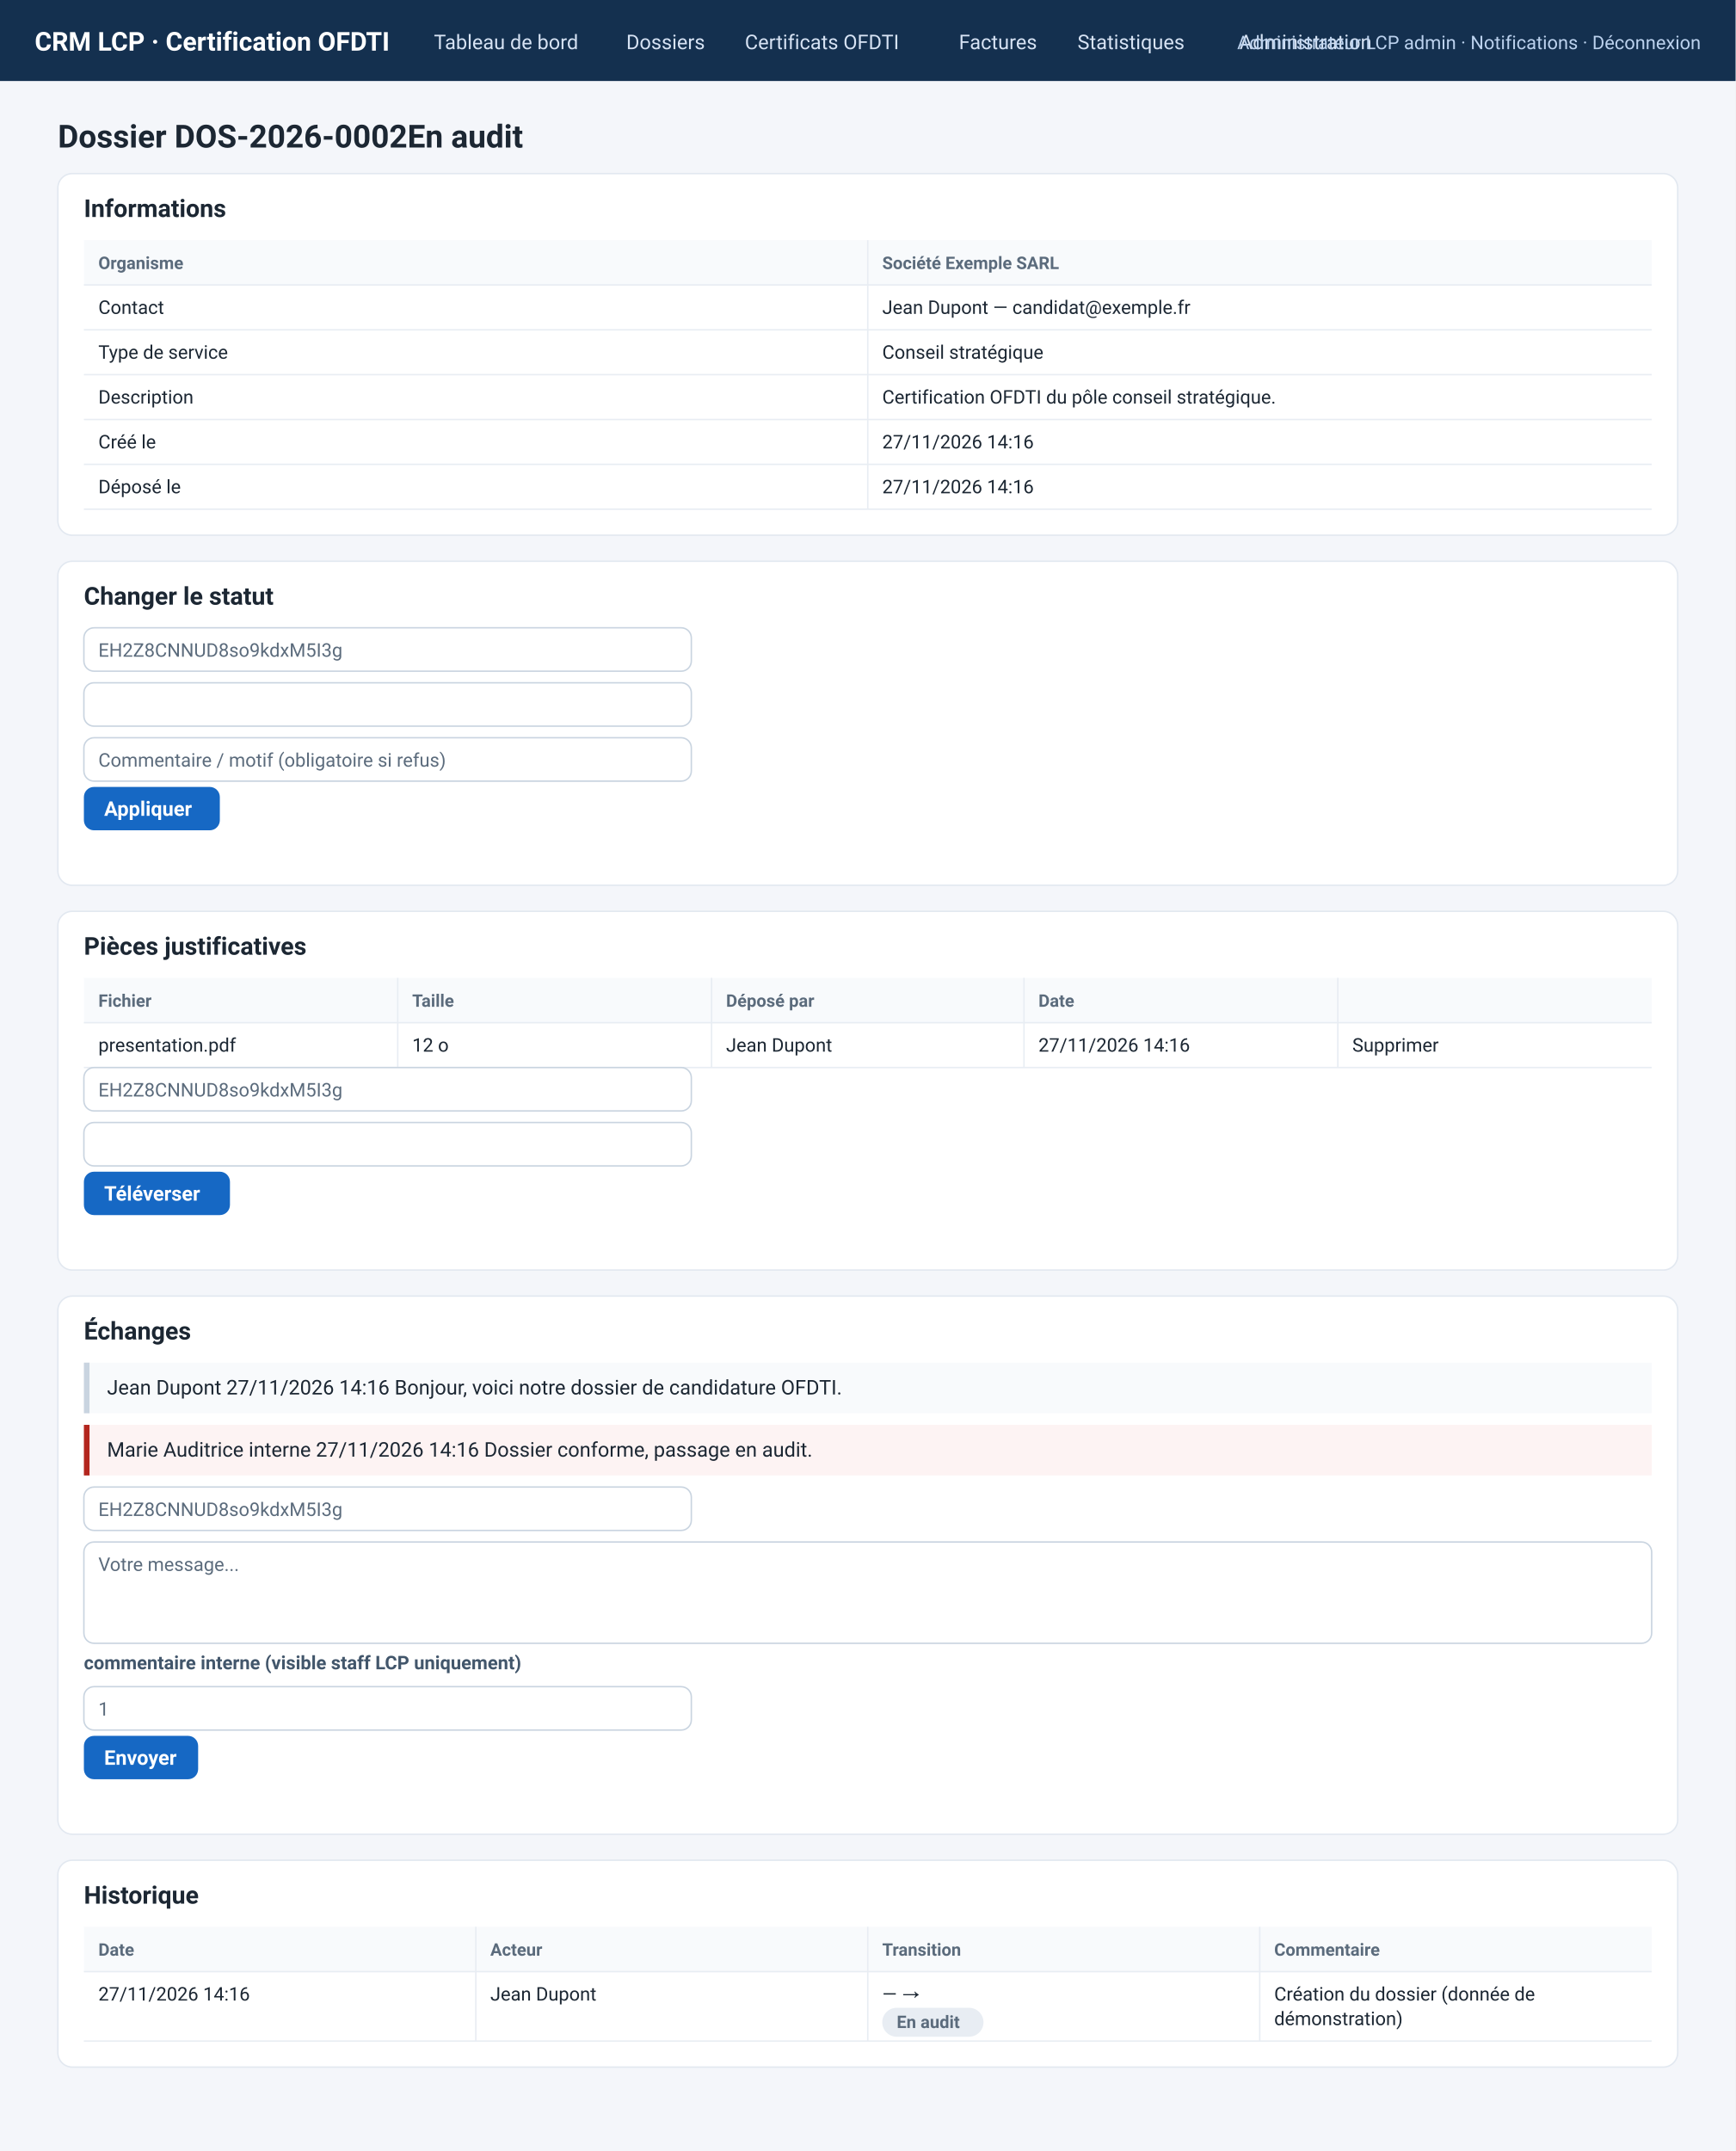
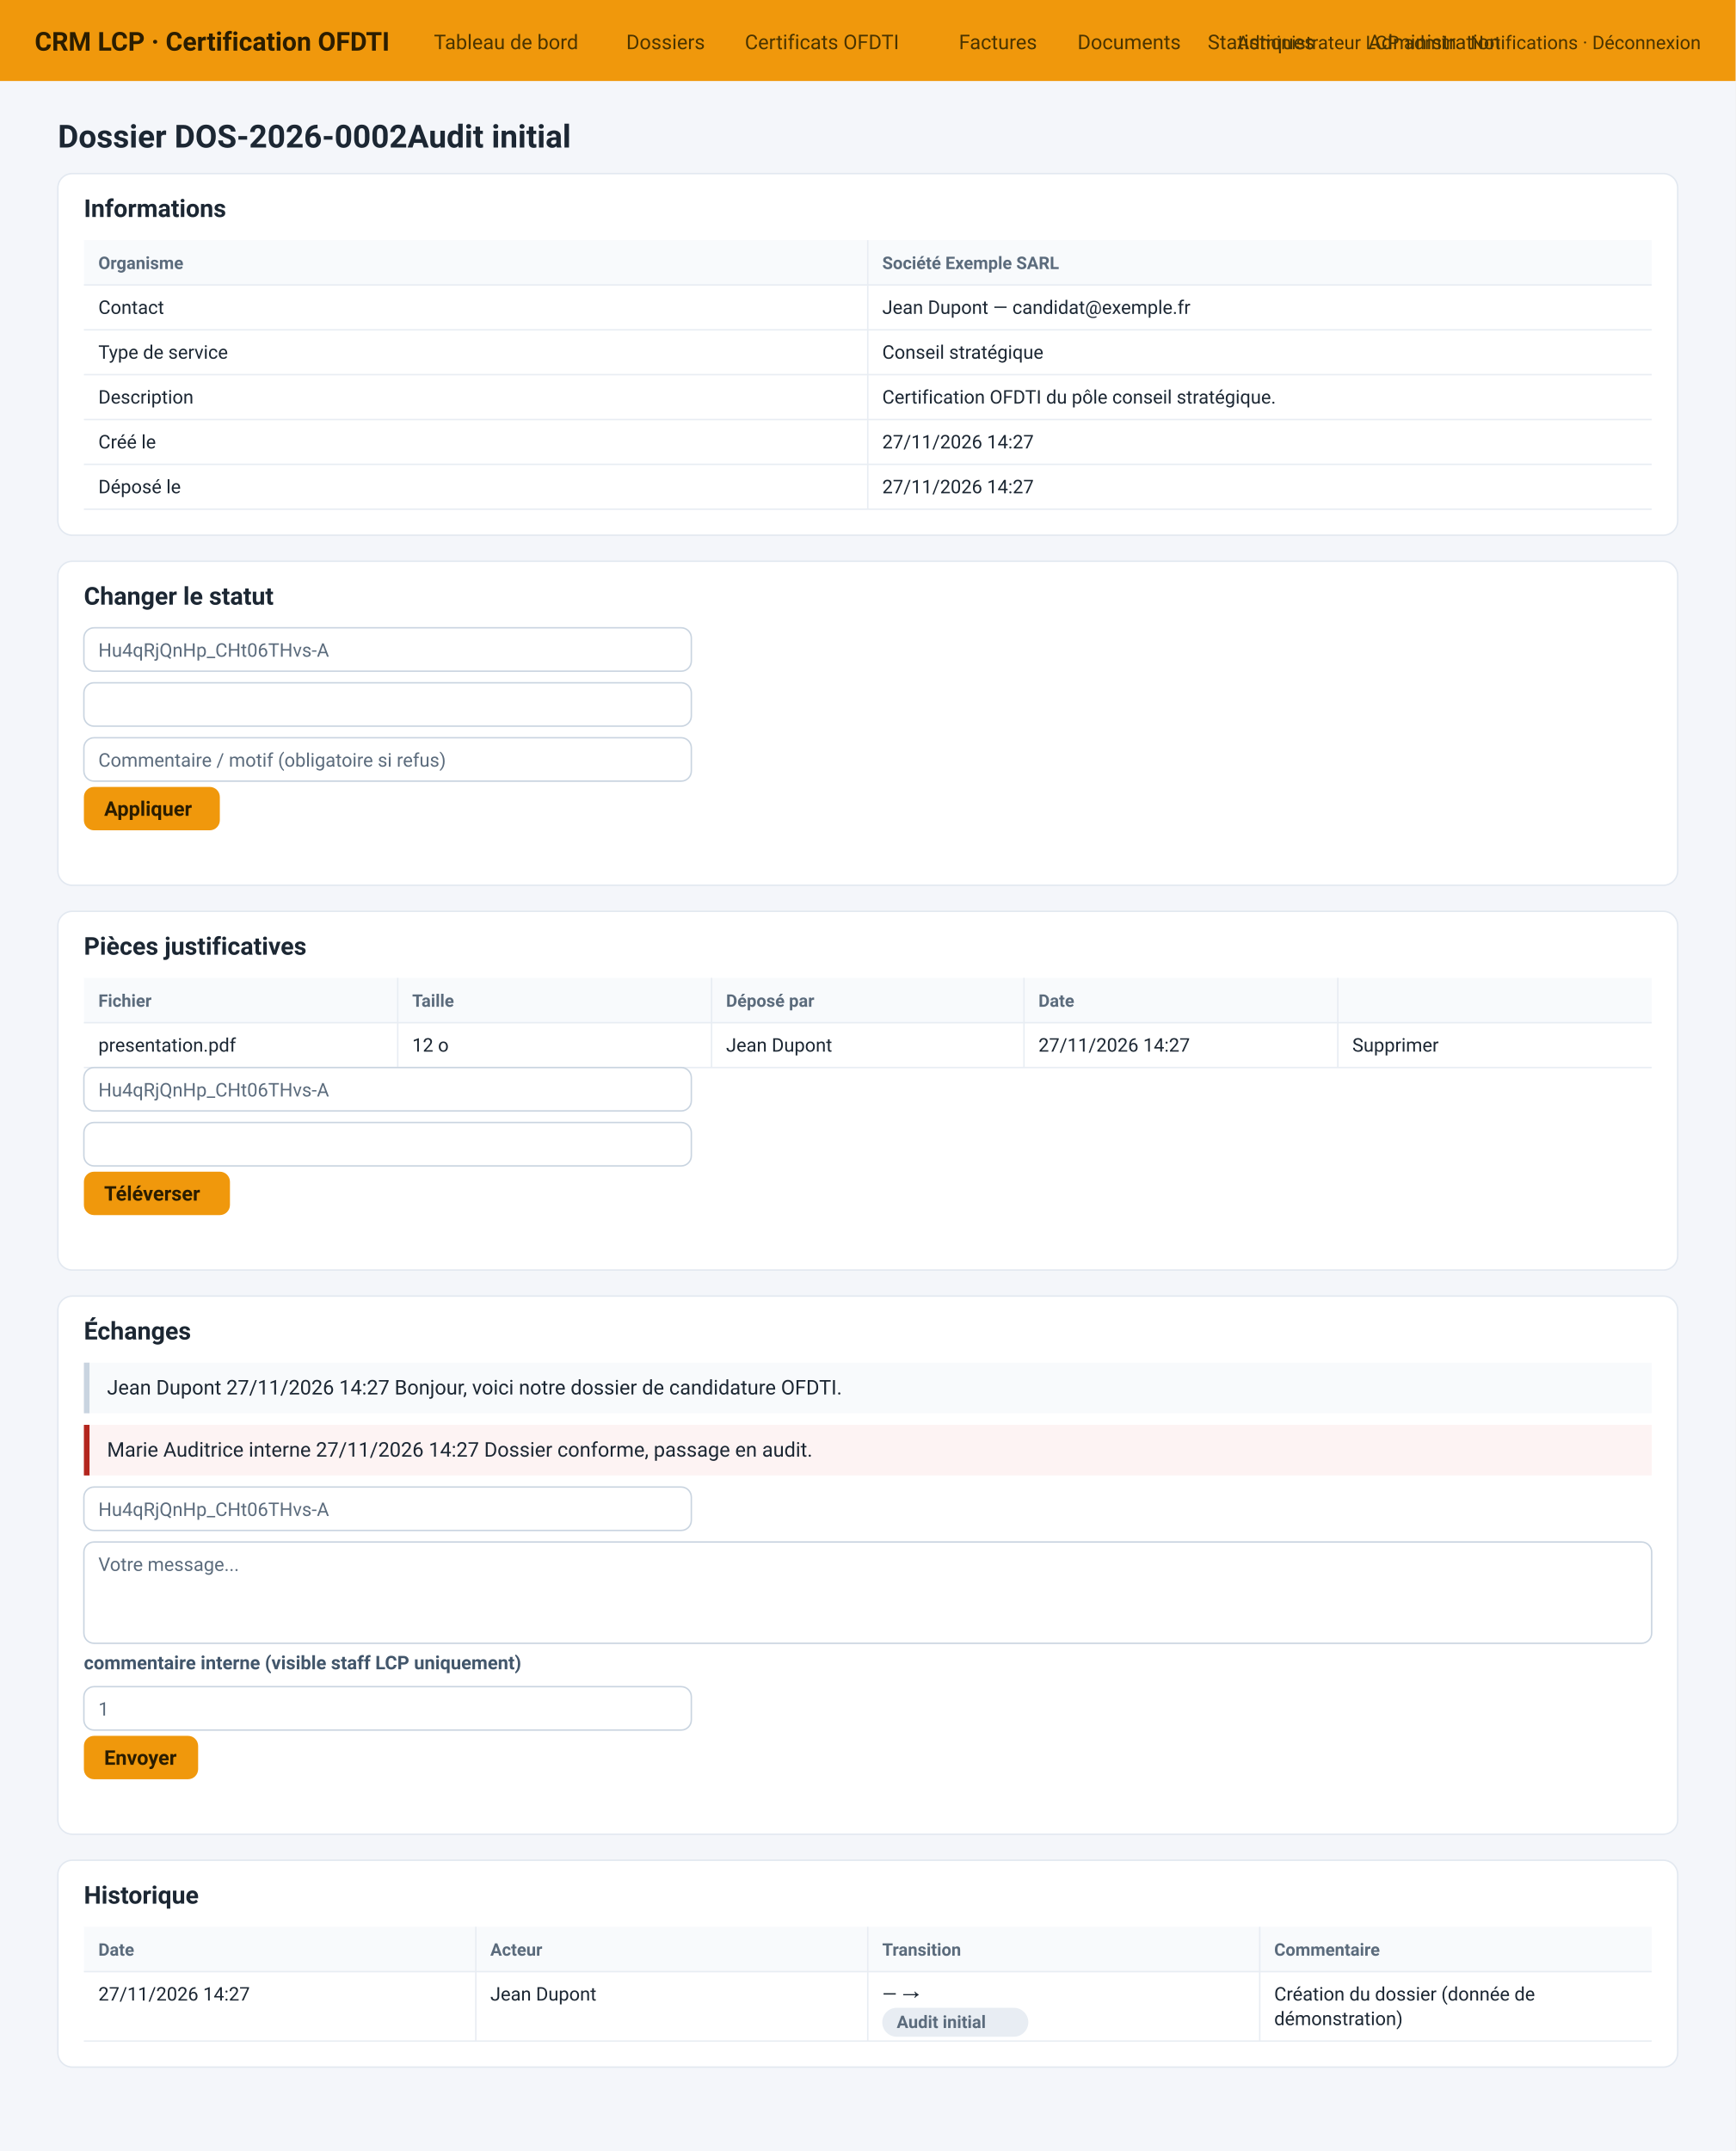
<svg xmlns="http://www.w3.org/2000/svg" width="1200" height="1487" viewBox="0 0 1200 1487">
  <rect width="1200" height="1487" fill="#f4f6fa" />
-   <rect x="0" y="0" width="1200" height="56" fill="#14304f" rx="0" />
-   <text x="24" y="35" font-size="18" fill="#ffffff" font-weight="bold" font-family="Segoe UI, Roboto, Helvetica, Arial, sans-serif" text-anchor="start">CRM LCP · Certification OFDTI</text>
-   <text x="300" y="34" font-size="14" fill="#d7e3f4" font-weight="normal" font-family="Segoe UI, Roboto, Helvetica, Arial, sans-serif" text-anchor="start">Tableau de bord</text>
-   <text x="433" y="34" font-size="14" fill="#d7e3f4" font-weight="normal" font-family="Segoe UI, Roboto, Helvetica, Arial, sans-serif" text-anchor="start">Dossiers</text>
-   <text x="515" y="34" font-size="14" fill="#d7e3f4" font-weight="normal" font-family="Segoe UI, Roboto, Helvetica, Arial, sans-serif" text-anchor="start">Certificats OFDTI</text>
-   <text x="663" y="34" font-size="14" fill="#d7e3f4" font-weight="normal" font-family="Segoe UI, Roboto, Helvetica, Arial, sans-serif" text-anchor="start">Factures</text>
-   <text x="745" y="34" font-size="14" fill="#d7e3f4" font-weight="normal" font-family="Segoe UI, Roboto, Helvetica, Arial, sans-serif" text-anchor="start">Statistiques</text>
-   <text x="857" y="34" font-size="14" fill="#d7e3f4" font-weight="normal" font-family="Segoe UI, Roboto, Helvetica, Arial, sans-serif" text-anchor="start">Administration</text>
-   <text x="1176" y="34" font-size="13" fill="#bcd2ee" font-weight="normal" font-family="Segoe UI, Roboto, Helvetica, Arial, sans-serif" text-anchor="end">Administrateur LCP admin · Notifications · Déconnexion</text>
-   <text x="40" y="102" font-size="22" fill="#1c2733" font-weight="bold" font-family="Segoe UI, Roboto, Helvetica, Arial, sans-serif" text-anchor="start">Dossier DOS-2026-0002En audit</text>
+   <rect x="0" y="0" width="1200" height="56" fill="#F0980C" rx="0" />
+   <text x="24" y="35" font-size="18" fill="#2b1d00" font-weight="bold" font-family="Segoe UI, Roboto, Helvetica, Arial, sans-serif" text-anchor="start">CRM LCP · Certification OFDTI</text>
+   <text x="300" y="34" font-size="14" fill="#4a3400" font-weight="normal" font-family="Segoe UI, Roboto, Helvetica, Arial, sans-serif" text-anchor="start">Tableau de bord</text>
+   <text x="433" y="34" font-size="14" fill="#4a3400" font-weight="normal" font-family="Segoe UI, Roboto, Helvetica, Arial, sans-serif" text-anchor="start">Dossiers</text>
+   <text x="515" y="34" font-size="14" fill="#4a3400" font-weight="normal" font-family="Segoe UI, Roboto, Helvetica, Arial, sans-serif" text-anchor="start">Certificats OFDTI</text>
+   <text x="663" y="34" font-size="14" fill="#4a3400" font-weight="normal" font-family="Segoe UI, Roboto, Helvetica, Arial, sans-serif" text-anchor="start">Factures</text>
+   <text x="745" y="34" font-size="14" fill="#4a3400" font-weight="normal" font-family="Segoe UI, Roboto, Helvetica, Arial, sans-serif" text-anchor="start">Documents</text>
+   <text x="835" y="34" font-size="14" fill="#4a3400" font-weight="normal" font-family="Segoe UI, Roboto, Helvetica, Arial, sans-serif" text-anchor="start">Statistiques</text>
+   <text x="946" y="34" font-size="14" fill="#4a3400" font-weight="normal" font-family="Segoe UI, Roboto, Helvetica, Arial, sans-serif" text-anchor="start">Administration</text>
+   <text x="1176" y="34" font-size="13" fill="#4a3400" font-weight="normal" font-family="Segoe UI, Roboto, Helvetica, Arial, sans-serif" text-anchor="end">Administrateur LCP admin · Notifications · Déconnexion</text>
+   <text x="40" y="102" font-size="22" fill="#1c2733" font-weight="bold" font-family="Segoe UI, Roboto, Helvetica, Arial, sans-serif" text-anchor="start">Dossier DOS-2026-0002Audit initial</text>
  <rect x="40" y="120" width="1120" height="250" fill="#ffffff" rx="10" stroke="#e2e8f0" stroke-width="1" />
  <text x="58" y="150" font-size="17" fill="#1c2733" font-weight="bold" font-family="Segoe UI, Roboto, Helvetica, Arial, sans-serif" text-anchor="start">Informations</text>
  <rect x="58" y="166" width="1084" height="31" fill="#f8fafc" rx="0" />
  <text x="68" y="186" font-size="12" fill="#5b6b7c" font-weight="bold" font-family="Segoe UI, Roboto, Helvetica, Arial, sans-serif" text-anchor="start">Organisme</text>
  <text x="610" y="186" font-size="12" fill="#5b6b7c" font-weight="bold" font-family="Segoe UI, Roboto, Helvetica, Arial, sans-serif" text-anchor="start">Société Exemple SARL</text>
  <line x1="600" y1="166" x2="600" y2="197" stroke="#e8edf3" stroke-width="1" />
  <line x1="58" y1="197" x2="1142" y2="197" stroke="#e8edf3" stroke-width="1" />
  <text x="68" y="217" font-size="13" fill="#1c2733" font-weight="normal" font-family="Segoe UI, Roboto, Helvetica, Arial, sans-serif" text-anchor="start">Contact</text>
  <text x="610" y="217" font-size="13" fill="#1c2733" font-weight="normal" font-family="Segoe UI, Roboto, Helvetica, Arial, sans-serif" text-anchor="start">Jean Dupont — candidat@exemple.fr</text>
  <line x1="600" y1="197" x2="600" y2="228" stroke="#e8edf3" stroke-width="1" />
  <line x1="58" y1="228" x2="1142" y2="228" stroke="#e8edf3" stroke-width="1" />
  <text x="68" y="248" font-size="13" fill="#1c2733" font-weight="normal" font-family="Segoe UI, Roboto, Helvetica, Arial, sans-serif" text-anchor="start">Type de service</text>
  <text x="610" y="248" font-size="13" fill="#1c2733" font-weight="normal" font-family="Segoe UI, Roboto, Helvetica, Arial, sans-serif" text-anchor="start">Conseil stratégique</text>
  <line x1="600" y1="228" x2="600" y2="259" stroke="#e8edf3" stroke-width="1" />
  <line x1="58" y1="259" x2="1142" y2="259" stroke="#e8edf3" stroke-width="1" />
  <text x="68" y="279" font-size="13" fill="#1c2733" font-weight="normal" font-family="Segoe UI, Roboto, Helvetica, Arial, sans-serif" text-anchor="start">Description</text>
  <text x="610" y="279" font-size="13" fill="#1c2733" font-weight="normal" font-family="Segoe UI, Roboto, Helvetica, Arial, sans-serif" text-anchor="start">Certification OFDTI du pôle conseil stratégique.</text>
  <line x1="600" y1="259" x2="600" y2="290" stroke="#e8edf3" stroke-width="1" />
  <line x1="58" y1="290" x2="1142" y2="290" stroke="#e8edf3" stroke-width="1" />
  <text x="68" y="310" font-size="13" fill="#1c2733" font-weight="normal" font-family="Segoe UI, Roboto, Helvetica, Arial, sans-serif" text-anchor="start">Créé le</text>
-   <text x="610" y="310" font-size="13" fill="#1c2733" font-weight="normal" font-family="Segoe UI, Roboto, Helvetica, Arial, sans-serif" text-anchor="start">27/11/2026 14:16</text>
+   <text x="610" y="310" font-size="13" fill="#1c2733" font-weight="normal" font-family="Segoe UI, Roboto, Helvetica, Arial, sans-serif" text-anchor="start">27/11/2026 14:27</text>
  <line x1="600" y1="290" x2="600" y2="321" stroke="#e8edf3" stroke-width="1" />
  <line x1="58" y1="321" x2="1142" y2="321" stroke="#e8edf3" stroke-width="1" />
  <text x="68" y="341" font-size="13" fill="#1c2733" font-weight="normal" font-family="Segoe UI, Roboto, Helvetica, Arial, sans-serif" text-anchor="start">Déposé le</text>
-   <text x="610" y="341" font-size="13" fill="#1c2733" font-weight="normal" font-family="Segoe UI, Roboto, Helvetica, Arial, sans-serif" text-anchor="start">27/11/2026 14:16</text>
+   <text x="610" y="341" font-size="13" fill="#1c2733" font-weight="normal" font-family="Segoe UI, Roboto, Helvetica, Arial, sans-serif" text-anchor="start">27/11/2026 14:27</text>
  <line x1="600" y1="321" x2="600" y2="352" stroke="#e8edf3" stroke-width="1" />
  <line x1="58" y1="352" x2="1142" y2="352" stroke="#e8edf3" stroke-width="1" />
  <rect x="40" y="388" width="1120" height="224" fill="#ffffff" rx="10" stroke="#e2e8f0" stroke-width="1" />
  <text x="58" y="418" font-size="17" fill="#1c2733" font-weight="bold" font-family="Segoe UI, Roboto, Helvetica, Arial, sans-serif" text-anchor="start">Changer le statut</text>
  <rect x="58" y="434" width="420" height="30" fill="#ffffff" rx="7" stroke="#c9d4e0" stroke-width="1" />
-   <text x="68" y="454" font-size="13" fill="#5b6b7c" font-weight="normal" font-family="Segoe UI, Roboto, Helvetica, Arial, sans-serif" text-anchor="start">EH2Z8CNNUD8so9kdxM5I3g</text>
+   <text x="68" y="454" font-size="13" fill="#5b6b7c" font-weight="normal" font-family="Segoe UI, Roboto, Helvetica, Arial, sans-serif" text-anchor="start">Hu4qRjQnHp_CHt06THvs-A</text>
  <rect x="58" y="472" width="420" height="30" fill="#ffffff" rx="7" stroke="#c9d4e0" stroke-width="1" />
  <rect x="58" y="510" width="420" height="30" fill="#ffffff" rx="7" stroke="#c9d4e0" stroke-width="1" />
  <text x="68" y="530" font-size="13" fill="#5b6b7c" font-weight="normal" font-family="Segoe UI, Roboto, Helvetica, Arial, sans-serif" text-anchor="start">Commentaire / motif (obligatoire si refus)</text>
-   <rect x="58" y="544" width="94" height="30" fill="#1668c4" rx="7" />
-   <text x="72" y="564" font-size="14" fill="#ffffff" font-weight="bold" font-family="Segoe UI, Roboto, Helvetica, Arial, sans-serif" text-anchor="start">Appliquer</text>
+   <rect x="58" y="544" width="94" height="30" fill="#F0980C" rx="7" />
+   <text x="72" y="564" font-size="14" fill="#2b1d00" font-weight="bold" font-family="Segoe UI, Roboto, Helvetica, Arial, sans-serif" text-anchor="start">Appliquer</text>
  <rect x="40" y="630" width="1120" height="248" fill="#ffffff" rx="10" stroke="#e2e8f0" stroke-width="1" />
  <text x="58" y="660" font-size="17" fill="#1c2733" font-weight="bold" font-family="Segoe UI, Roboto, Helvetica, Arial, sans-serif" text-anchor="start">Pièces justificatives</text>
  <rect x="58" y="676" width="1084" height="31" fill="#f8fafc" rx="0" />
  <text x="68" y="696" font-size="12" fill="#5b6b7c" font-weight="bold" font-family="Segoe UI, Roboto, Helvetica, Arial, sans-serif" text-anchor="start">Fichier</text>
  <text x="285" y="696" font-size="12" fill="#5b6b7c" font-weight="bold" font-family="Segoe UI, Roboto, Helvetica, Arial, sans-serif" text-anchor="start">Taille</text>
  <line x1="275" y1="676" x2="275" y2="707" stroke="#e8edf3" stroke-width="1" />
  <text x="502" y="696" font-size="12" fill="#5b6b7c" font-weight="bold" font-family="Segoe UI, Roboto, Helvetica, Arial, sans-serif" text-anchor="start">Déposé par</text>
  <line x1="492" y1="676" x2="492" y2="707" stroke="#e8edf3" stroke-width="1" />
  <text x="718" y="696" font-size="12" fill="#5b6b7c" font-weight="bold" font-family="Segoe UI, Roboto, Helvetica, Arial, sans-serif" text-anchor="start">Date</text>
  <line x1="708" y1="676" x2="708" y2="707" stroke="#e8edf3" stroke-width="1" />
  <line x1="925" y1="676" x2="925" y2="707" stroke="#e8edf3" stroke-width="1" />
  <line x1="58" y1="707" x2="1142" y2="707" stroke="#e8edf3" stroke-width="1" />
  <text x="68" y="727" font-size="13" fill="#1c2733" font-weight="normal" font-family="Segoe UI, Roboto, Helvetica, Arial, sans-serif" text-anchor="start">presentation.pdf</text>
  <text x="285" y="727" font-size="13" fill="#1c2733" font-weight="normal" font-family="Segoe UI, Roboto, Helvetica, Arial, sans-serif" text-anchor="start">12 o</text>
  <line x1="275" y1="707" x2="275" y2="738" stroke="#e8edf3" stroke-width="1" />
  <text x="502" y="727" font-size="13" fill="#1c2733" font-weight="normal" font-family="Segoe UI, Roboto, Helvetica, Arial, sans-serif" text-anchor="start">Jean Dupont</text>
  <line x1="492" y1="707" x2="492" y2="738" stroke="#e8edf3" stroke-width="1" />
-   <text x="718" y="727" font-size="13" fill="#1c2733" font-weight="normal" font-family="Segoe UI, Roboto, Helvetica, Arial, sans-serif" text-anchor="start">27/11/2026 14:16</text>
+   <text x="718" y="727" font-size="13" fill="#1c2733" font-weight="normal" font-family="Segoe UI, Roboto, Helvetica, Arial, sans-serif" text-anchor="start">27/11/2026 14:27</text>
  <line x1="708" y1="707" x2="708" y2="738" stroke="#e8edf3" stroke-width="1" />
  <text x="935" y="727" font-size="13" fill="#1c2733" font-weight="normal" font-family="Segoe UI, Roboto, Helvetica, Arial, sans-serif" text-anchor="start">Supprimer</text>
  <line x1="925" y1="707" x2="925" y2="738" stroke="#e8edf3" stroke-width="1" />
  <line x1="58" y1="738" x2="1142" y2="738" stroke="#e8edf3" stroke-width="1" />
  <rect x="58" y="738" width="420" height="30" fill="#ffffff" rx="7" stroke="#c9d4e0" stroke-width="1" />
-   <text x="68" y="758" font-size="13" fill="#5b6b7c" font-weight="normal" font-family="Segoe UI, Roboto, Helvetica, Arial, sans-serif" text-anchor="start">EH2Z8CNNUD8so9kdxM5I3g</text>
+   <text x="68" y="758" font-size="13" fill="#5b6b7c" font-weight="normal" font-family="Segoe UI, Roboto, Helvetica, Arial, sans-serif" text-anchor="start">Hu4qRjQnHp_CHt06THvs-A</text>
  <rect x="58" y="776" width="420" height="30" fill="#ffffff" rx="7" stroke="#c9d4e0" stroke-width="1" />
-   <rect x="58" y="810" width="101" height="30" fill="#1668c4" rx="7" />
-   <text x="72" y="830" font-size="14" fill="#ffffff" font-weight="bold" font-family="Segoe UI, Roboto, Helvetica, Arial, sans-serif" text-anchor="start">Téléverser</text>
+   <rect x="58" y="810" width="101" height="30" fill="#F0980C" rx="7" />
+   <text x="72" y="830" font-size="14" fill="#2b1d00" font-weight="bold" font-family="Segoe UI, Roboto, Helvetica, Arial, sans-serif" text-anchor="start">Téléverser</text>
  <rect x="40" y="896" width="1120" height="372" fill="#ffffff" rx="10" stroke="#e2e8f0" stroke-width="1" />
  <text x="58" y="926" font-size="17" fill="#1c2733" font-weight="bold" font-family="Segoe UI, Roboto, Helvetica, Arial, sans-serif" text-anchor="start">Échanges</text>
  <rect x="58" y="942" width="4" height="35" fill="#c9d4e0" rx="0" />
  <rect x="62" y="942" width="1080" height="35" fill="#f8fafc" rx="0" />
-   <text x="74" y="964" font-size="14" fill="#1c2733" font-weight="normal" font-family="Segoe UI, Roboto, Helvetica, Arial, sans-serif" text-anchor="start">Jean Dupont 27/11/2026 14:16 Bonjour, voici notre dossier de candidature OFDTI.</text>
+   <text x="74" y="964" font-size="14" fill="#1c2733" font-weight="normal" font-family="Segoe UI, Roboto, Helvetica, Arial, sans-serif" text-anchor="start">Jean Dupont 27/11/2026 14:27 Bonjour, voici notre dossier de candidature OFDTI.</text>
  <rect x="58" y="985" width="4" height="35" fill="#b3261e" rx="0" />
  <rect x="62" y="985" width="1080" height="35" fill="#fdf3f3" rx="0" />
-   <text x="74" y="1007" font-size="14" fill="#1c2733" font-weight="normal" font-family="Segoe UI, Roboto, Helvetica, Arial, sans-serif" text-anchor="start">Marie Auditrice interne 27/11/2026 14:16 Dossier conforme, passage en audit.</text>
+   <text x="74" y="1007" font-size="14" fill="#1c2733" font-weight="normal" font-family="Segoe UI, Roboto, Helvetica, Arial, sans-serif" text-anchor="start">Marie Auditrice interne 27/11/2026 14:27 Dossier conforme, passage en audit.</text>
  <rect x="58" y="1028" width="420" height="30" fill="#ffffff" rx="7" stroke="#c9d4e0" stroke-width="1" />
-   <text x="68" y="1048" font-size="13" fill="#5b6b7c" font-weight="normal" font-family="Segoe UI, Roboto, Helvetica, Arial, sans-serif" text-anchor="start">EH2Z8CNNUD8so9kdxM5I3g</text>
+   <text x="68" y="1048" font-size="13" fill="#5b6b7c" font-weight="normal" font-family="Segoe UI, Roboto, Helvetica, Arial, sans-serif" text-anchor="start">Hu4qRjQnHp_CHt06THvs-A</text>
  <rect x="58" y="1066" width="1084" height="70" fill="#ffffff" rx="7" stroke="#c9d4e0" stroke-width="1" />
  <text x="68" y="1086" font-size="13" fill="#5b6b7c" font-weight="normal" font-family="Segoe UI, Roboto, Helvetica, Arial, sans-serif" text-anchor="start">Votre message...</text>
  <text x="58" y="1154" font-size="13" fill="#42566b" font-weight="bold" font-family="Segoe UI, Roboto, Helvetica, Arial, sans-serif" text-anchor="start">commentaire interne (visible staff LCP uniquement)</text>
  <rect x="58" y="1166" width="420" height="30" fill="#ffffff" rx="7" stroke="#c9d4e0" stroke-width="1" />
  <text x="68" y="1186" font-size="13" fill="#5b6b7c" font-weight="normal" font-family="Segoe UI, Roboto, Helvetica, Arial, sans-serif" text-anchor="start">1</text>
-   <rect x="58" y="1200" width="79" height="30" fill="#1668c4" rx="7" />
-   <text x="72" y="1220" font-size="14" fill="#ffffff" font-weight="bold" font-family="Segoe UI, Roboto, Helvetica, Arial, sans-serif" text-anchor="start">Envoyer</text>
+   <rect x="58" y="1200" width="79" height="30" fill="#F0980C" rx="7" />
+   <text x="72" y="1220" font-size="14" fill="#2b1d00" font-weight="bold" font-family="Segoe UI, Roboto, Helvetica, Arial, sans-serif" text-anchor="start">Envoyer</text>
  <rect x="40" y="1286" width="1120" height="143" fill="#ffffff" rx="10" stroke="#e2e8f0" stroke-width="1" />
  <text x="58" y="1316" font-size="17" fill="#1c2733" font-weight="bold" font-family="Segoe UI, Roboto, Helvetica, Arial, sans-serif" text-anchor="start">Historique</text>
  <rect x="58" y="1332" width="1084" height="31" fill="#f8fafc" rx="0" />
  <text x="68" y="1352" font-size="12" fill="#5b6b7c" font-weight="bold" font-family="Segoe UI, Roboto, Helvetica, Arial, sans-serif" text-anchor="start">Date</text>
  <text x="339" y="1352" font-size="12" fill="#5b6b7c" font-weight="bold" font-family="Segoe UI, Roboto, Helvetica, Arial, sans-serif" text-anchor="start">Acteur</text>
  <line x1="329" y1="1332" x2="329" y2="1363" stroke="#e8edf3" stroke-width="1" />
  <text x="610" y="1352" font-size="12" fill="#5b6b7c" font-weight="bold" font-family="Segoe UI, Roboto, Helvetica, Arial, sans-serif" text-anchor="start">Transition</text>
  <line x1="600" y1="1332" x2="600" y2="1363" stroke="#e8edf3" stroke-width="1" />
  <text x="881" y="1352" font-size="12" fill="#5b6b7c" font-weight="bold" font-family="Segoe UI, Roboto, Helvetica, Arial, sans-serif" text-anchor="start">Commentaire</text>
  <line x1="871" y1="1332" x2="871" y2="1363" stroke="#e8edf3" stroke-width="1" />
  <line x1="58" y1="1363" x2="1142" y2="1363" stroke="#e8edf3" stroke-width="1" />
-   <text x="68" y="1383" font-size="13" fill="#1c2733" font-weight="normal" font-family="Segoe UI, Roboto, Helvetica, Arial, sans-serif" text-anchor="start">27/11/2026 14:16</text>
+   <text x="68" y="1383" font-size="13" fill="#1c2733" font-weight="normal" font-family="Segoe UI, Roboto, Helvetica, Arial, sans-serif" text-anchor="start">27/11/2026 14:27</text>
  <text x="339" y="1383" font-size="13" fill="#1c2733" font-weight="normal" font-family="Segoe UI, Roboto, Helvetica, Arial, sans-serif" text-anchor="start">Jean Dupont</text>
  <line x1="329" y1="1363" x2="329" y2="1411" stroke="#e8edf3" stroke-width="1" />
  <text x="610" y="1383" font-size="13" fill="#1c2733" font-weight="normal" font-family="Segoe UI, Roboto, Helvetica, Arial, sans-serif" text-anchor="start">— →</text>
-   <rect x="610" y="1388" width="70" height="20" fill="#e8edf3" rx="10" />
-   <text x="620" y="1402" font-size="12" fill="#5b6b7c" font-weight="bold" font-family="Segoe UI, Roboto, Helvetica, Arial, sans-serif" text-anchor="start">En audit</text>
+   <rect x="610" y="1388" width="101" height="20" fill="#e8edf3" rx="10" />
+   <text x="620" y="1402" font-size="12" fill="#5b6b7c" font-weight="bold" font-family="Segoe UI, Roboto, Helvetica, Arial, sans-serif" text-anchor="start">Audit initial</text>
  <line x1="600" y1="1363" x2="600" y2="1411" stroke="#e8edf3" stroke-width="1" />
  <text x="881" y="1383" font-size="13" fill="#1c2733" font-weight="normal" font-family="Segoe UI, Roboto, Helvetica, Arial, sans-serif" text-anchor="start">Création du dossier (donnée de</text>
  <text x="881" y="1400" font-size="13" fill="#1c2733" font-weight="normal" font-family="Segoe UI, Roboto, Helvetica, Arial, sans-serif" text-anchor="start">démonstration)</text>
  <line x1="871" y1="1363" x2="871" y2="1411" stroke="#e8edf3" stroke-width="1" />
  <line x1="58" y1="1411" x2="1142" y2="1411" stroke="#e8edf3" stroke-width="1" />
</svg>
